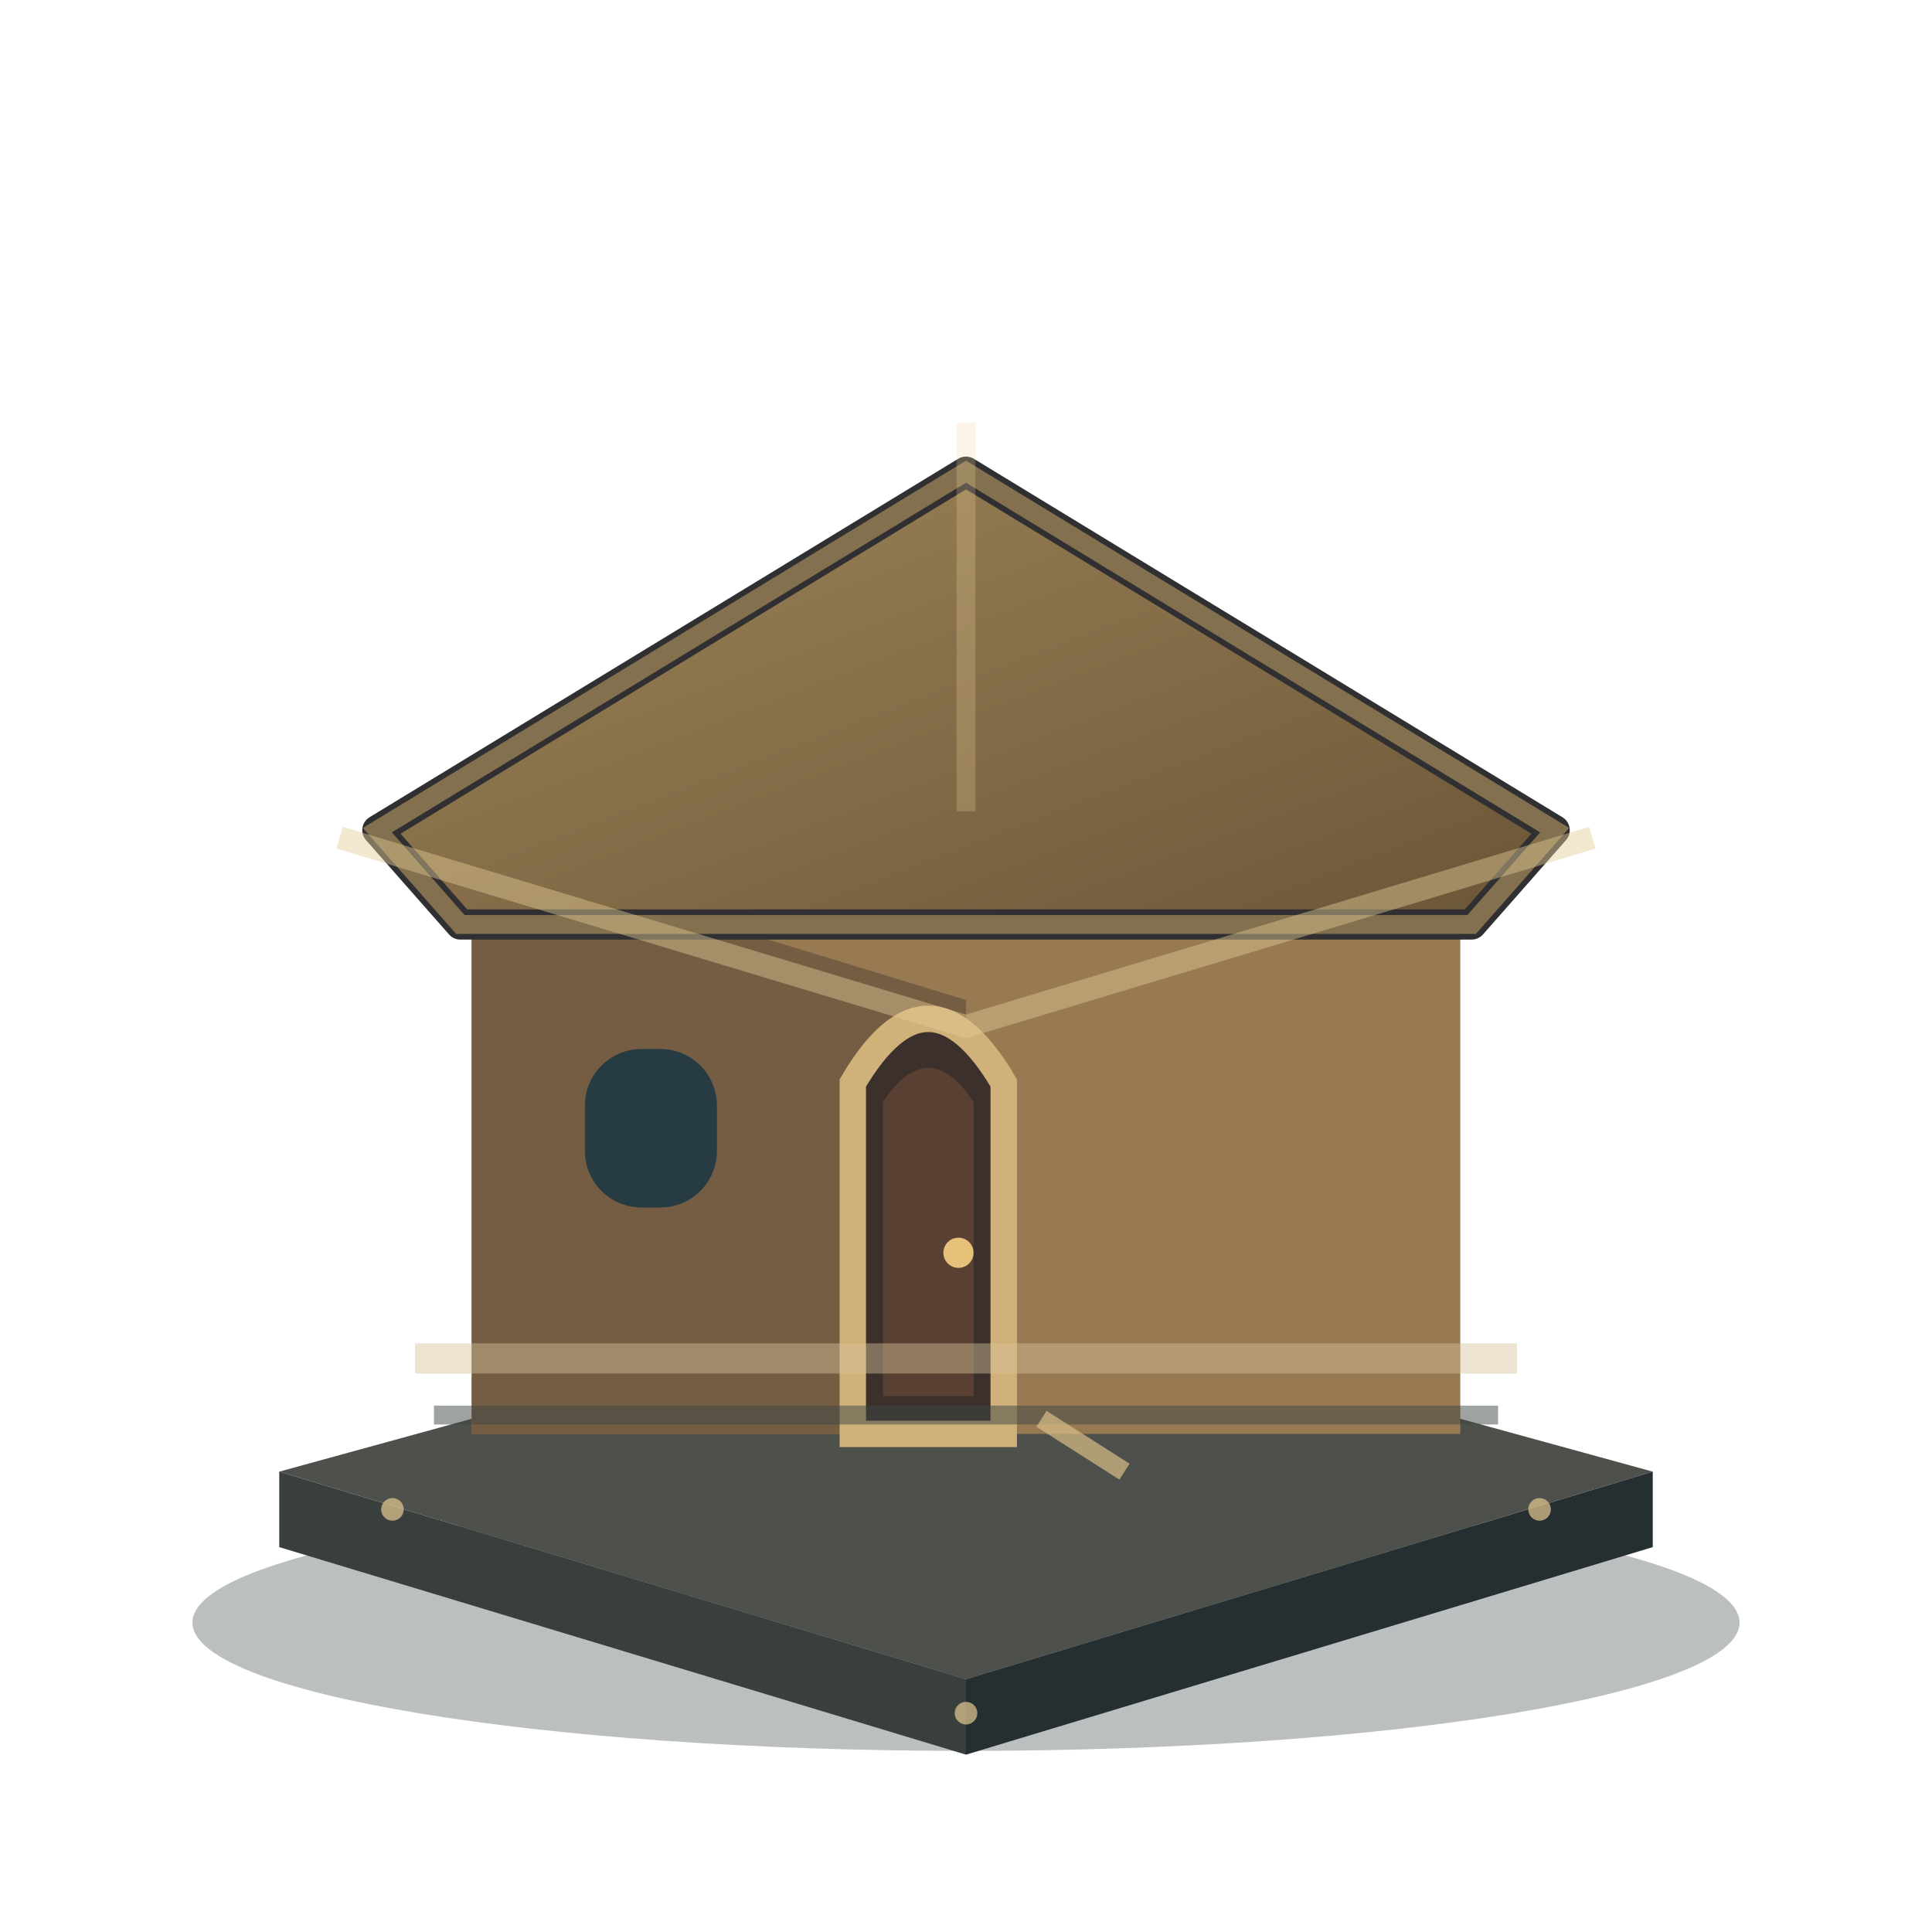
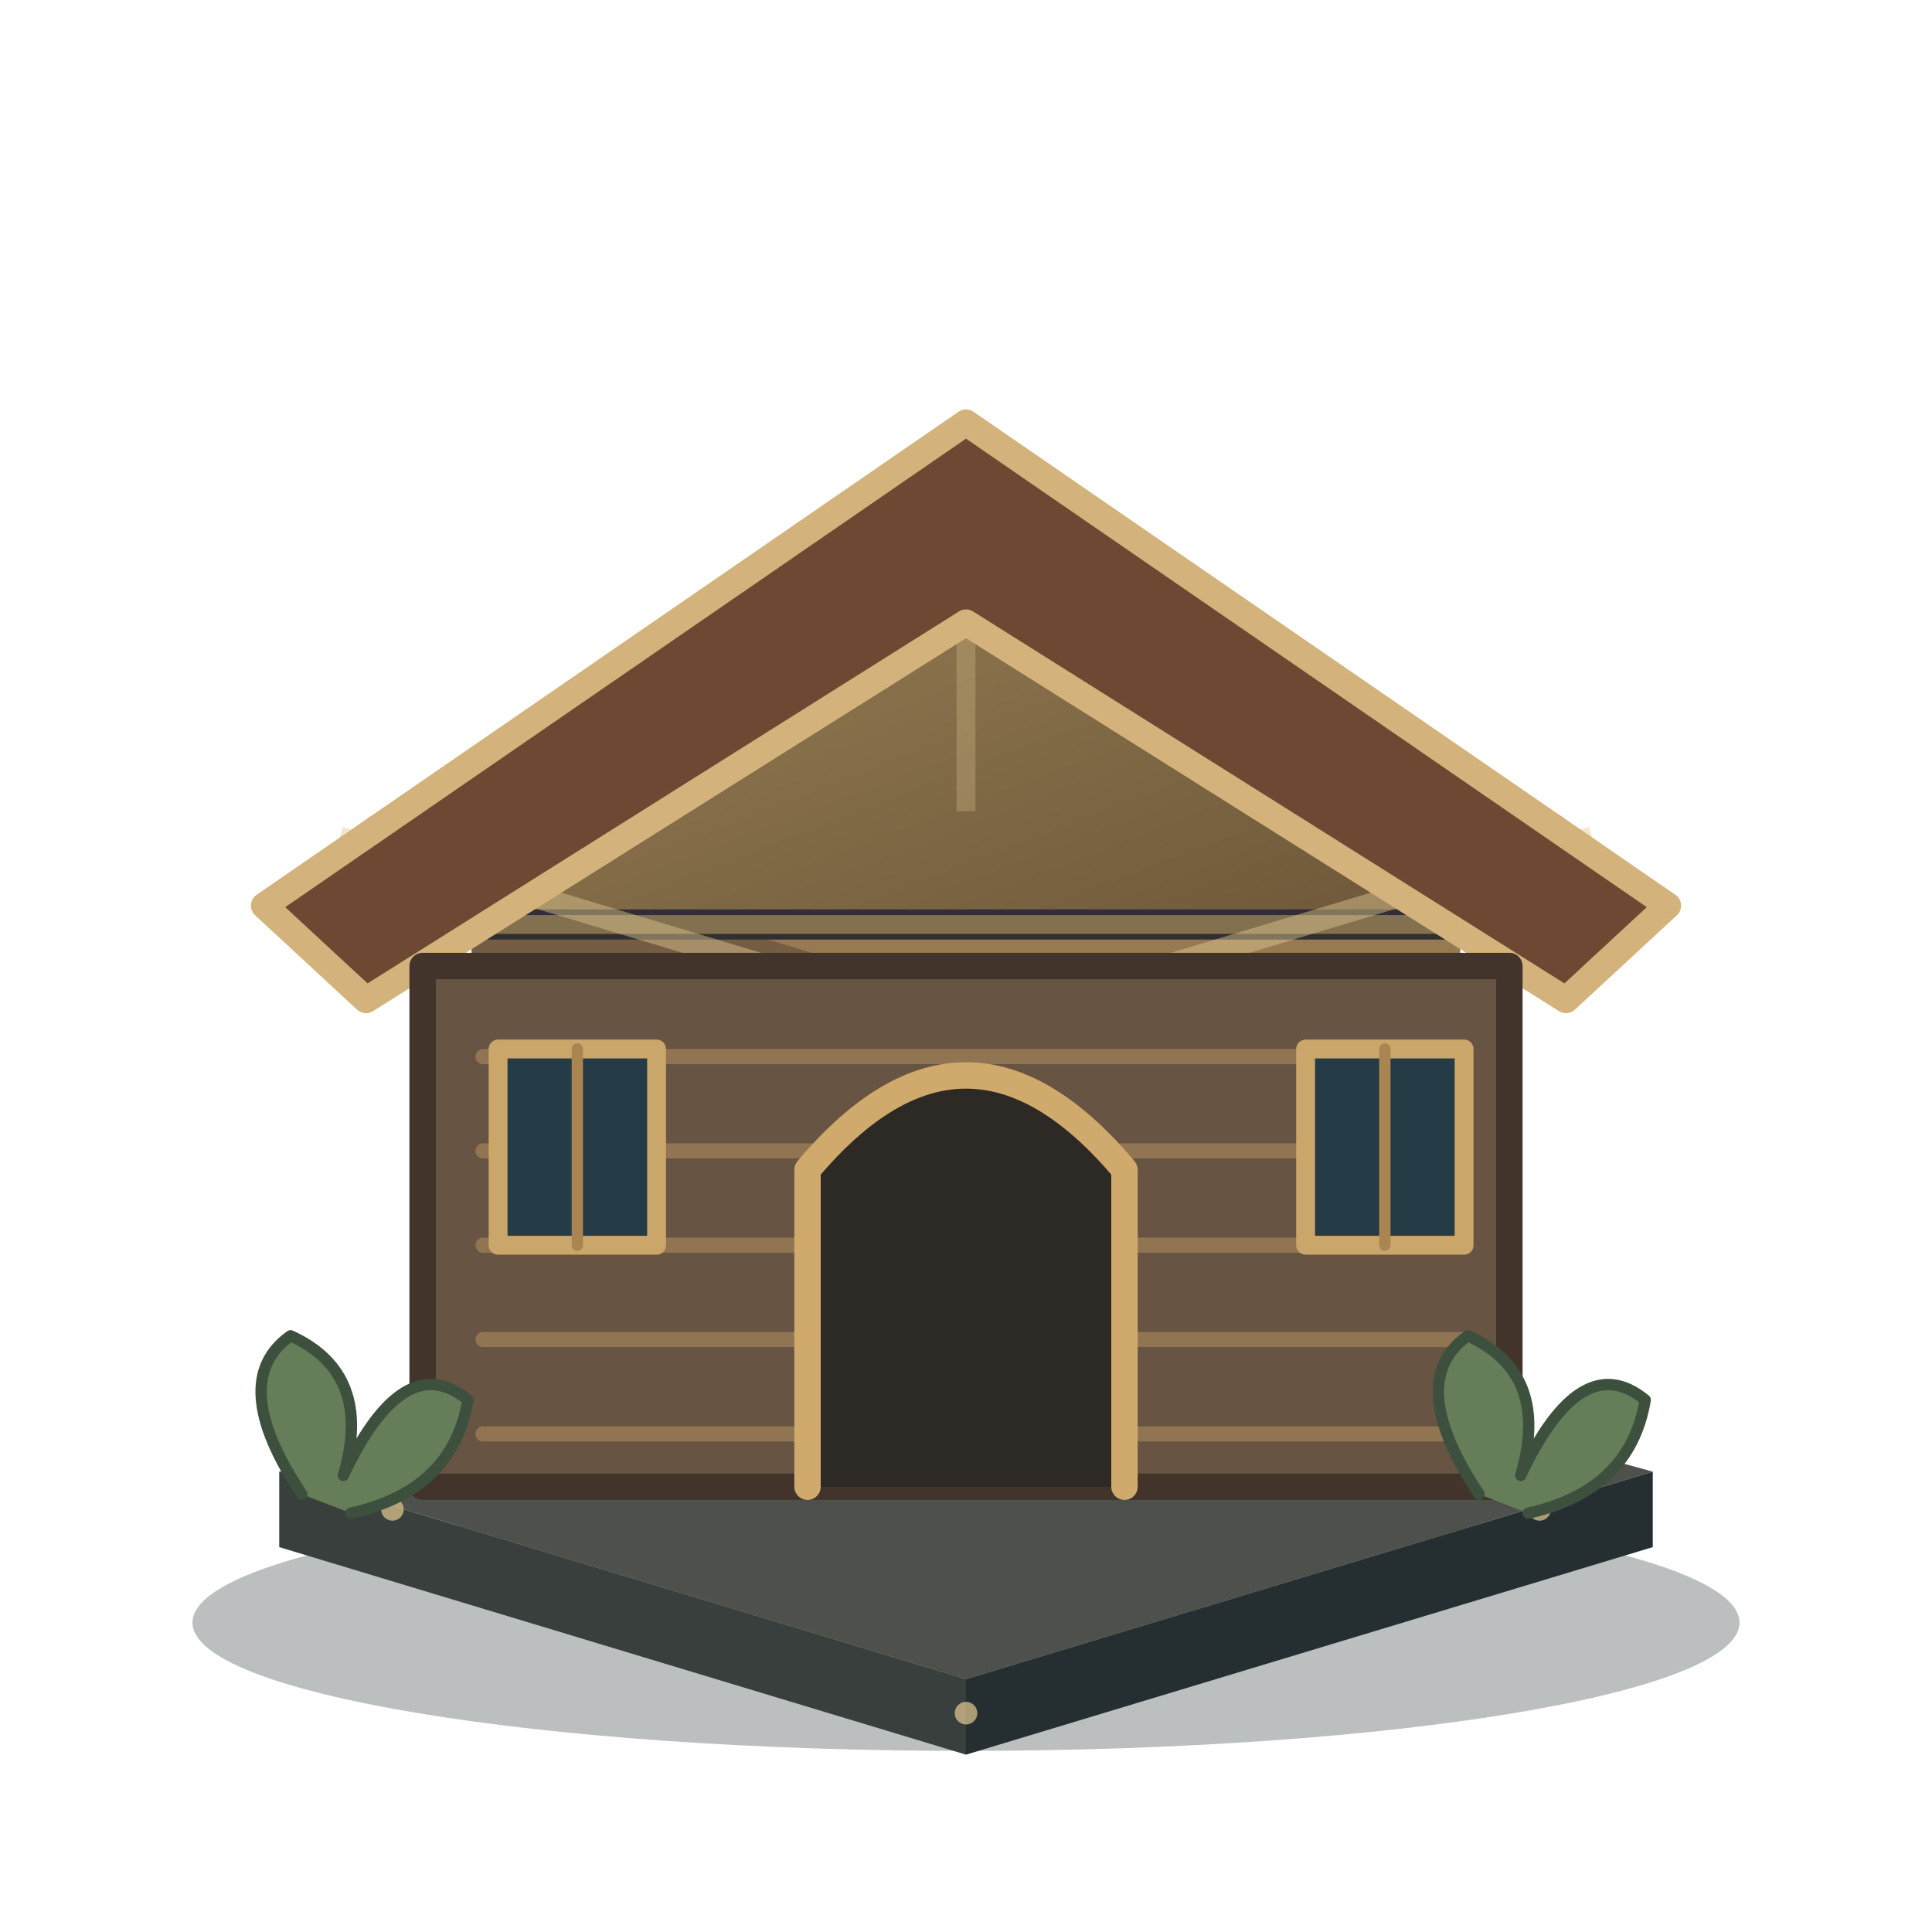
<svg xmlns="http://www.w3.org/2000/svg" width="512" height="512" viewBox="0 0 512 512" role="img" aria-labelledby="title desc">
  <defs>
    <linearGradient id="stone" x1="0" y1="0" x2="1" y2="1">
      <stop stop-color="#b7aa91" />
      <stop offset="1" stop-color="#615e58" />
    </linearGradient>
    <linearGradient id="roof" x1="0" y1="0" x2="1" y2="1">
      <stop stop-color="#9e8658" />
      <stop offset="1" stop-color="#6b5538" />
    </linearGradient>
    <linearGradient id="light" x1="0" y1="0" x2="0" y2="1">
      <stop stop-color="#fff0bd" />
      <stop offset="1" stop-color="#d58d45" />
    </linearGradient>
  </defs>
  <ellipse cx="256" cy="430" rx="205" ry="34" fill="#10191b" opacity=".28" />
  <path d="M74 390 L256 445 L438 390 L256 340Z" fill="#4e514b" />
  <path d="M74 390 L256 445 V465 L74 410Z" fill="#383f3d" />
  <path d="M256 445 L438 390 V410 L256 465Z" fill="#252f31" />
  <path d="M125 225 H387 V380 H125Z" fill="#987a52" />
  <path d="M125 225 L256 265 V380 H125Z" fill="#755d43" />
  <path d="M100 220 L256 125 L412 220 L390 245 L122 245 Z" fill="url(#roof)" stroke="#302f31" stroke-width="8" stroke-linejoin="round" />
  <path d="M100 220 L256 125 L412 220 L390 245 L122 245 Z" fill="none" stroke="#9e8658" stroke-width="5" opacity=".75" />
  <path d="M226 380 v-93 q20 -34 40 0 v93Z" fill="#3b302b" stroke="#d1b17a" stroke-width="7" />
  <path d="M234 370 v-78 q12 -18 24 0 v78Z" fill="#5a4032" />
  <circle cx="254" cy="332" r="4" fill="#e6c17a" />
  <rect x="155" y="278" width="35" height="42" rx="15" fill="#263c42" />
  <path d="M110 360 H402" stroke="#d4c19a" stroke-width="8" opacity=".45" />
  <path d="M115 375 H397" stroke="#3d4543" stroke-width="5" opacity=".5" />
  <path d="M90 222 L256 272 L422 222" fill="none" stroke="#e3c994" stroke-width="6" opacity=".45" />
  <path d="M256 112 V215" stroke="#f1d5a0" stroke-width="5" opacity=".25" />
  <path d="M276 376 l22 14" stroke="#d8bd87" stroke-width="5" opacity=".7" />
  <g fill="#e4c991" opacity=".7">
    <circle cx="104" cy="400" r="3" />
    <circle cx="408" cy="400" r="3" />
    <circle cx="256" cy="454" r="3" />
  </g>
+   <g stroke-linecap="round" stroke-linejoin="round">
+     <path d="M70 240L256 112L442 240L415 265L256 165L97 265Z" fill="#6d4933" stroke="#d3b37b" stroke-width="7" />
+     <path d="M112 256h288v138H112z" fill="#675442" stroke="#42342b" stroke-width="7" />
+     <path d="M128 280h260M128 305h260M128 330h260M128 355h260M128 380h260" stroke="#ad8b5d" stroke-width="4" opacity=".6" />
+     <path d="M214 394v-84q42-50 84 0v84" fill="#2d2924" stroke="#d0a96d" stroke-width="7" />
+     <path d="M132 278h42v52h-42zM346 278h42v52h-42z" fill="#253b45" stroke="#cba66a" stroke-width="5" />
+     <path d="M153 278v52m214-52v52" stroke="#aa8552" stroke-width="3" />
+     <path d="M80 396q-20-30-3-42q22 10 14 37q16-34 33-20q-4 24-31 30M392 396q-20-30-3-42q22 10 14 37q16-34 33-20q-4 24-31 30" fill="#657d58" stroke="#3d503d" stroke-width="3" />
+   </g>
+   <g data-kindlewake-polish="v1" />
</svg>
